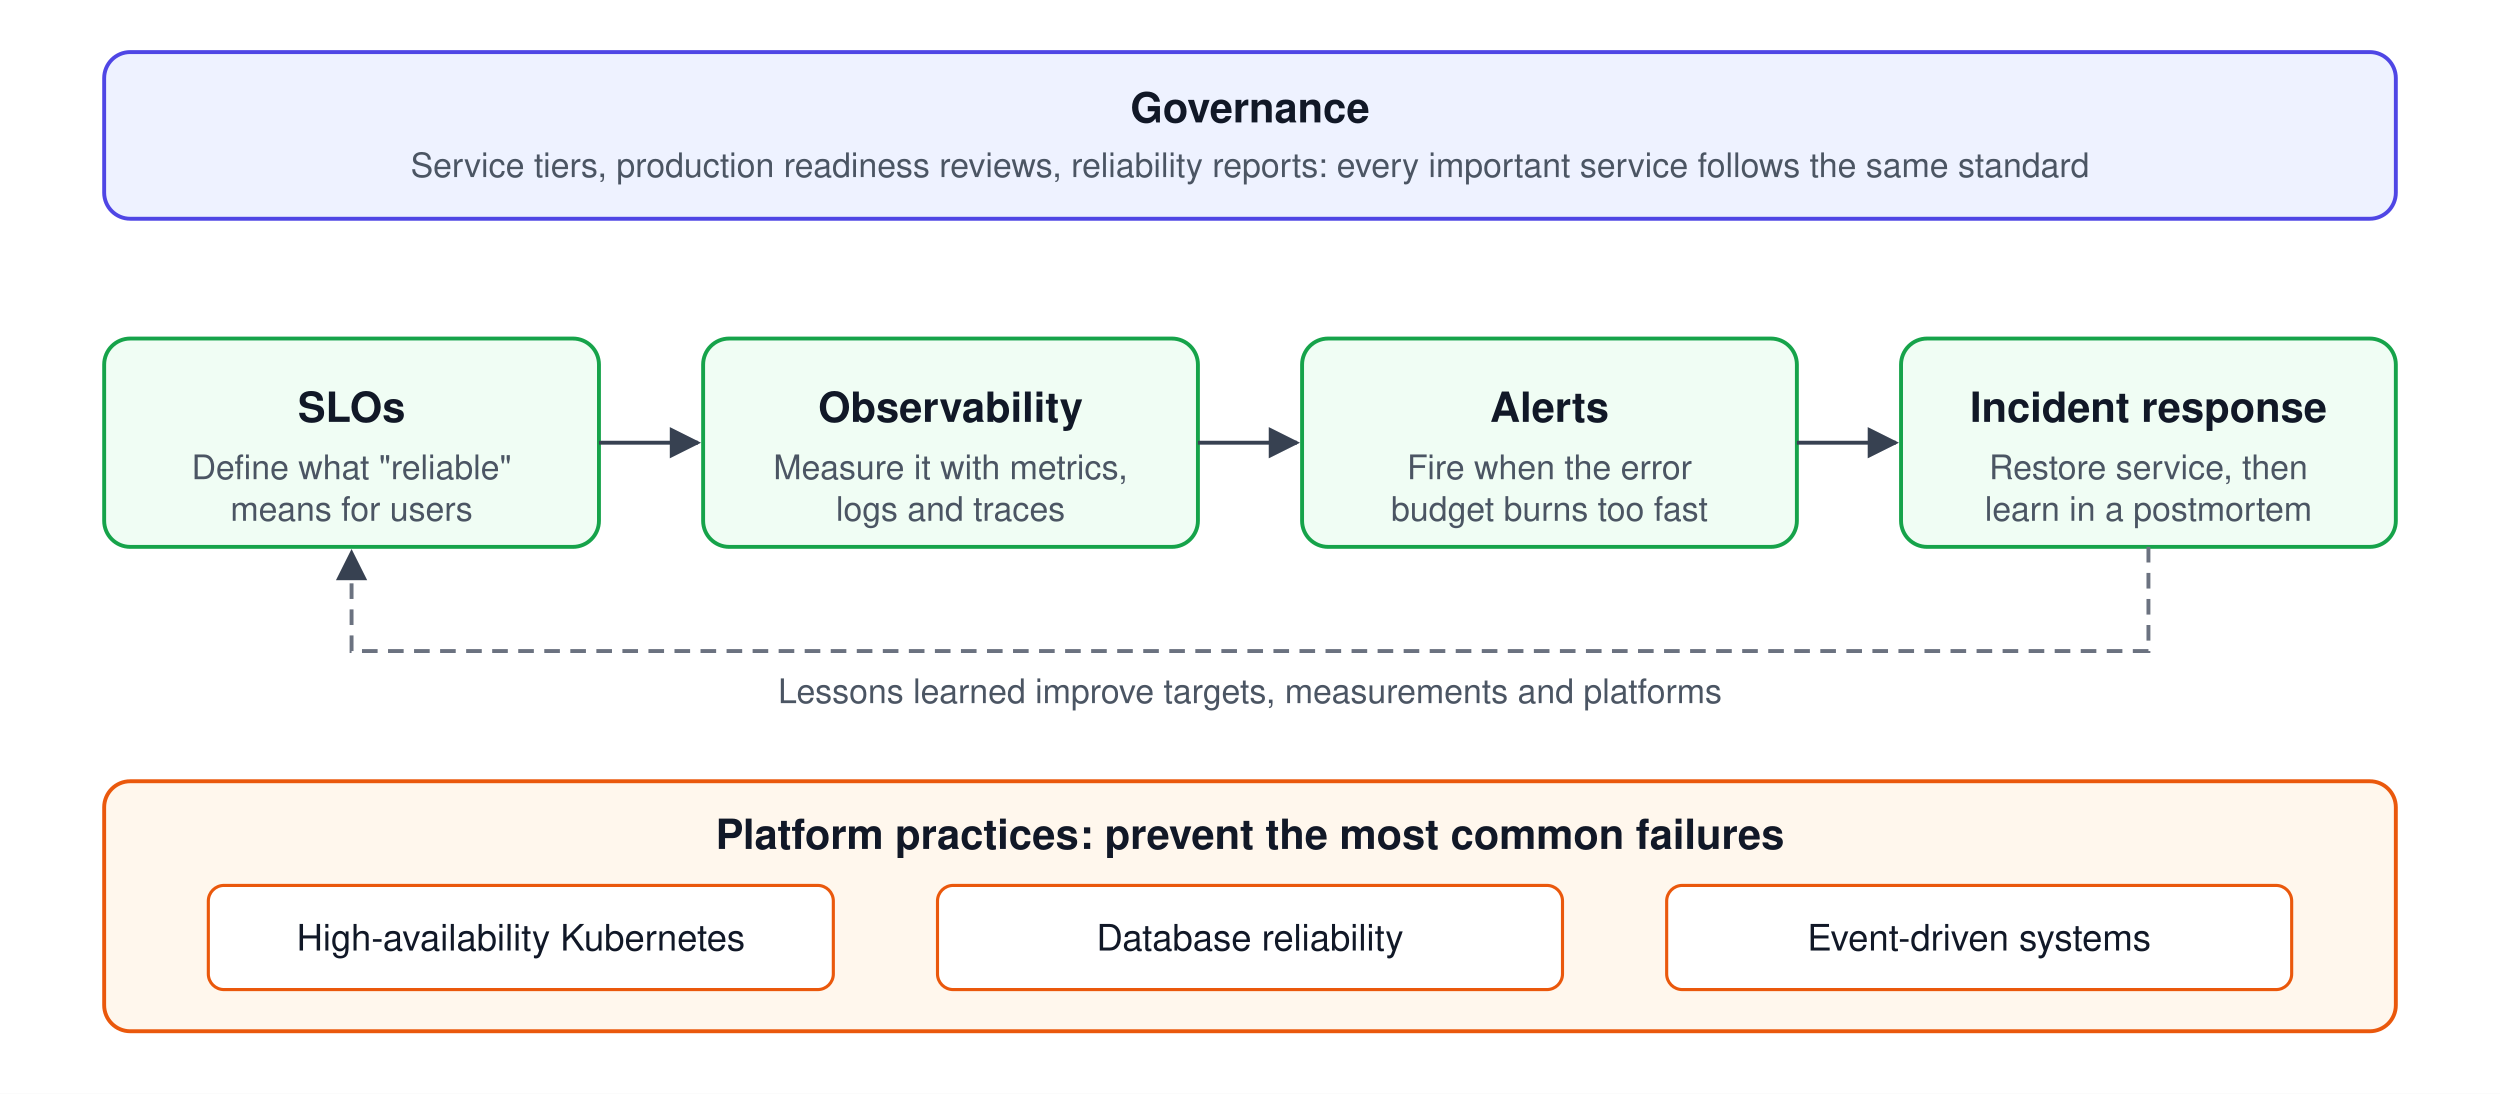
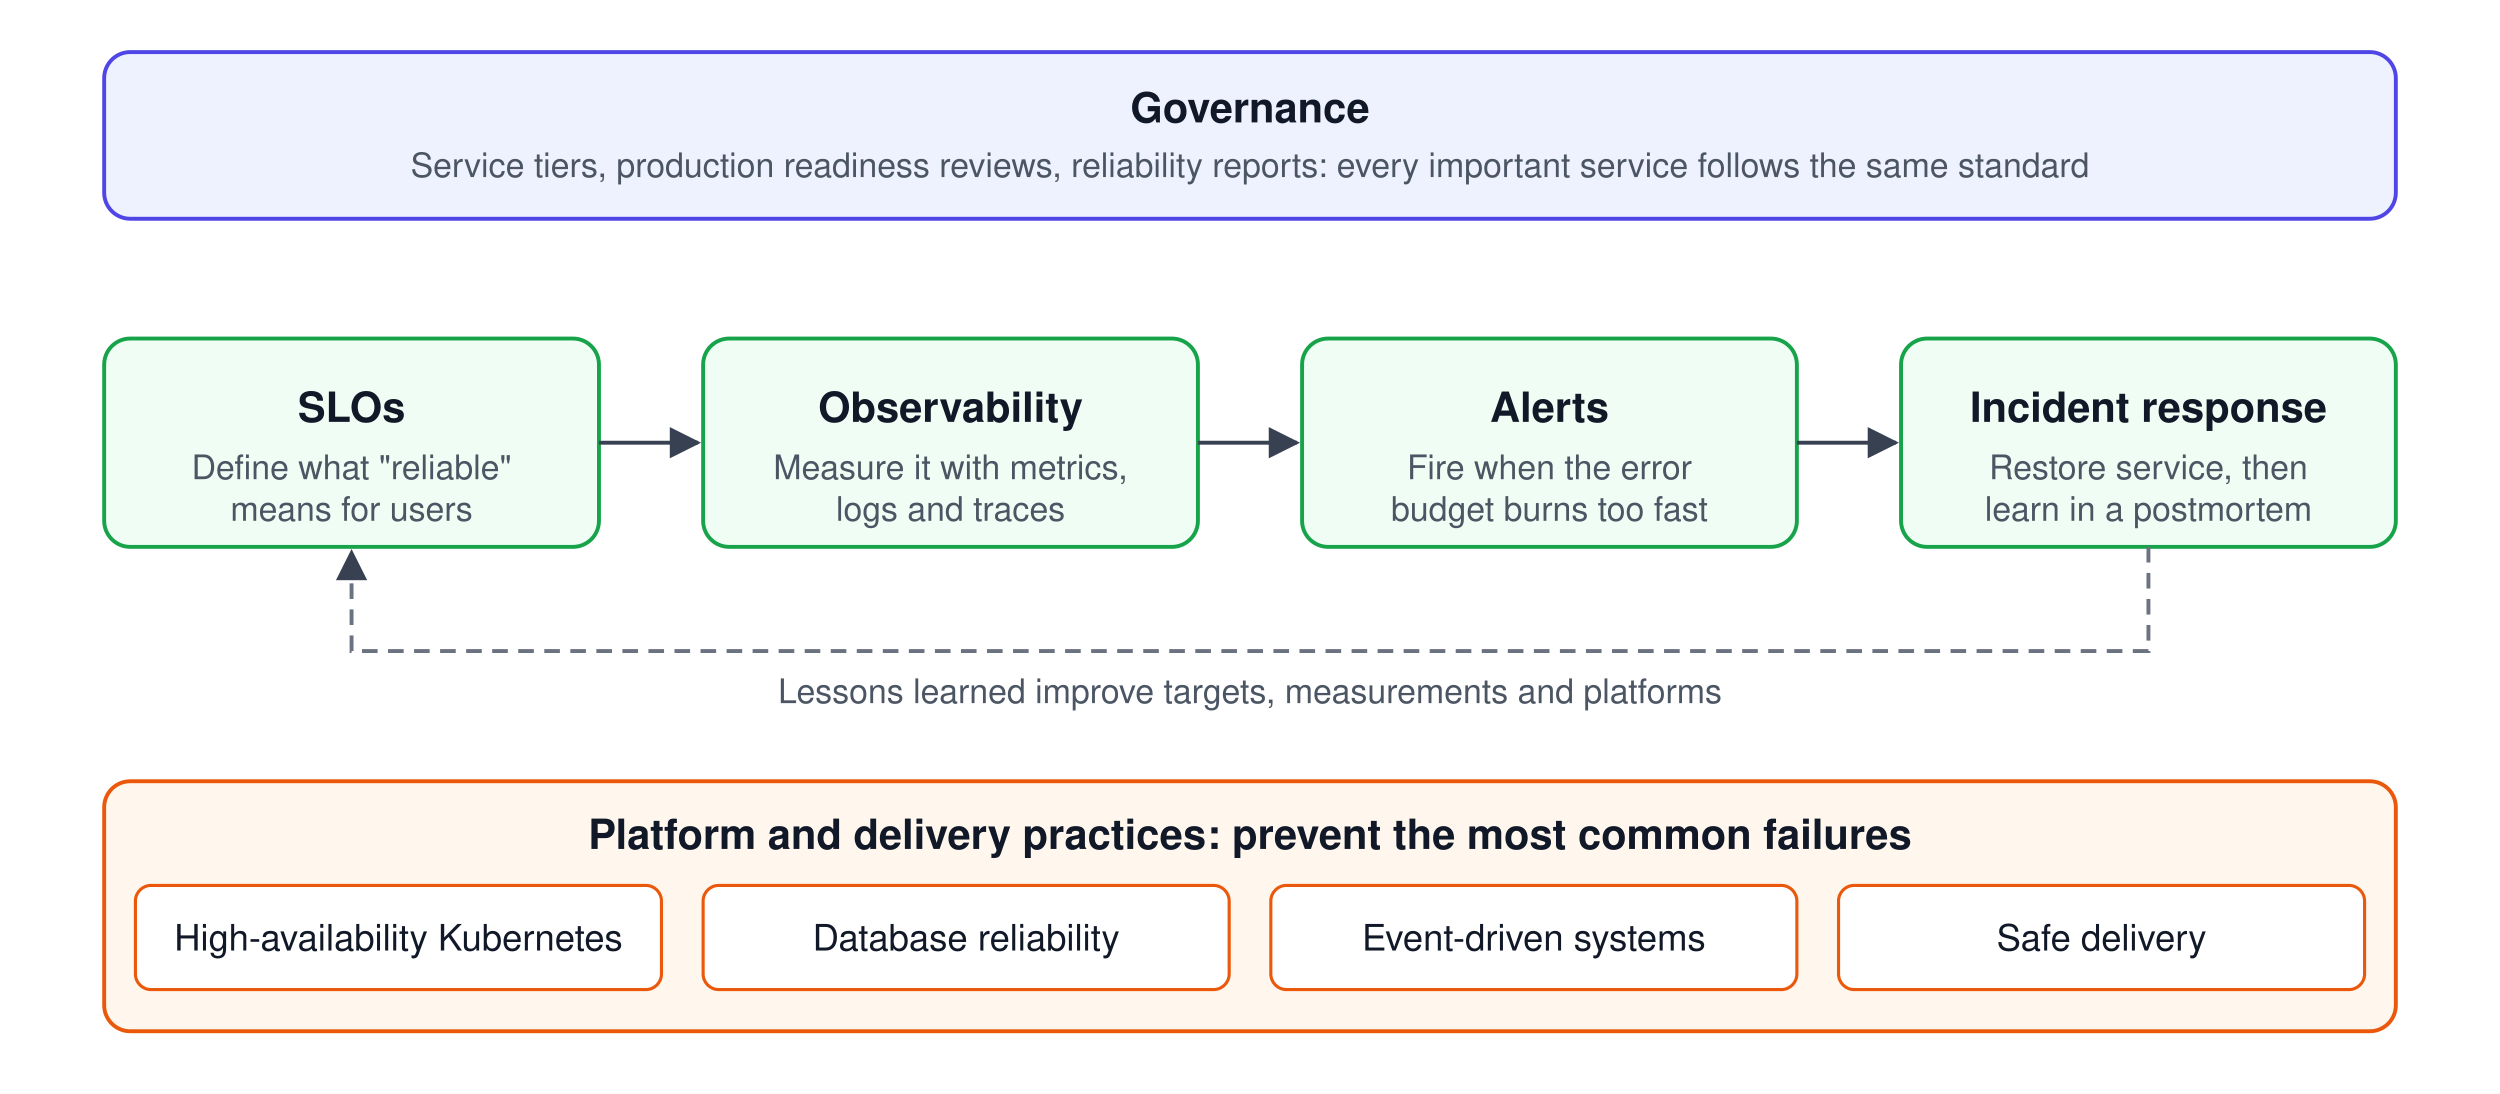
<svg xmlns="http://www.w3.org/2000/svg" width="960" height="420" viewBox="0 0 960 420" font-family="Helvetica, Arial, sans-serif">
  <defs>
    <marker id="arrow" viewBox="0 0 10 10" refX="9" refY="5" markerWidth="8" markerHeight="8" orient="auto-start-reverse">
      <path d="M0,0 L10,5 L0,10 z" fill="#374151" />
    </marker>
    <style>
      .gov { fill: #eef2ff; stroke: #4f46e5; stroke-width: 1.5; }
      .step { fill: #f0fdf4; stroke: #16a34a; stroke-width: 1.5; }
      .plat { fill: #fff7ed; stroke: #ea580c; stroke-width: 1.5; }
      .line { stroke: #374151; stroke-width: 1.5; fill: none; marker-end: url(#arrow); }
      .loop { stroke: #6b7280; stroke-width: 1.5; fill: none; stroke-dasharray: 6 4; marker-end: url(#arrow); }
      .tb { font-size: 16px; font-weight: bold; fill: #111827; text-anchor: middle; }
      .s { font-size: 13px; fill: #4b5563; text-anchor: middle; }
    </style>
  </defs>
  <rect width="960" height="420" fill="#ffffff" />
  <rect x="40" y="20" width="880" height="64" rx="10" class="gov" />
  <text x="480" y="47" class="tb">Governance</text>
  <text x="480" y="68" class="s">Service tiers, production readiness reviews, reliability reports: every important service follows the same standard</text>
  <rect x="40" y="130" width="190" height="80" rx="10" class="step" />
  <text x="135" y="162" class="tb">SLOs</text>
  <text x="135" y="184" class="s">Define what "reliable"</text>
  <text x="135" y="200" class="s">means for users</text>
  <rect x="270" y="130" width="190" height="80" rx="10" class="step" />
  <text x="365" y="162" class="tb">Observability</text>
  <text x="365" y="184" class="s">Measure it with metrics,</text>
  <text x="365" y="200" class="s">logs and traces</text>
  <rect x="500" y="130" width="190" height="80" rx="10" class="step" />
  <text x="595" y="162" class="tb">Alerts</text>
  <text x="595" y="184" class="s">Fire when the error</text>
  <text x="595" y="200" class="s">budget burns too fast</text>
  <rect x="730" y="130" width="190" height="80" rx="10" class="step" />
  <text x="825" y="162" class="tb">Incident response</text>
  <text x="825" y="184" class="s">Restore service, then</text>
  <text x="825" y="200" class="s">learn in a postmortem</text>
  <path d="M230,170 L268,170" class="line" />
  <path d="M460,170 L498,170" class="line" />
  <path d="M690,170 L728,170" class="line" />
  <path d="M825,210 L825,250 L135,250 L135,212" class="loop" />
  <text x="480" y="270" class="s">Lessons learned improve targets, measurements and platforms</text>
  <rect x="40" y="300" width="880" height="96" rx="10" class="plat" />
-   <text x="480" y="326" class="tb">Platform practices: prevent the most common failures</text>
-   <rect x="80" y="340" width="240" height="40" rx="6" fill="#ffffff" stroke="#ea580c" stroke-width="1.2" />
-   <text x="200" y="365" class="s" style="font-size:14px;fill:#111827">High-availability Kubernetes</text>
-   <rect x="360" y="340" width="240" height="40" rx="6" fill="#ffffff" stroke="#ea580c" stroke-width="1.2" />
-   <text x="480" y="365" class="s" style="font-size:14px;fill:#111827">Database reliability</text>
-   <rect x="640" y="340" width="240" height="40" rx="6" fill="#ffffff" stroke="#ea580c" stroke-width="1.2" />
-   <text x="760" y="365" class="s" style="font-size:14px;fill:#111827">Event-driven systems</text>
+   <text x="480" y="326" class="tb">Platform and delivery practices: prevent the most common failures</text>
+   <rect x="52" y="340" width="202" height="40" rx="6" fill="#ffffff" stroke="#ea580c" stroke-width="1.2" />
+   <text x="153" y="365" class="s" style="font-size:14px;fill:#111827">High-availability Kubernetes</text>
+   <rect x="270" y="340" width="202" height="40" rx="6" fill="#ffffff" stroke="#ea580c" stroke-width="1.2" />
+   <text x="371" y="365" class="s" style="font-size:14px;fill:#111827">Database reliability</text>
+   <rect x="488" y="340" width="202" height="40" rx="6" fill="#ffffff" stroke="#ea580c" stroke-width="1.2" />
+   <text x="589" y="365" class="s" style="font-size:14px;fill:#111827">Event-driven systems</text>
+   <rect x="706" y="340" width="202" height="40" rx="6" fill="#ffffff" stroke="#ea580c" stroke-width="1.2" />
+   <text x="807" y="365" class="s" style="font-size:14px;fill:#111827">Safe delivery</text>
</svg>
